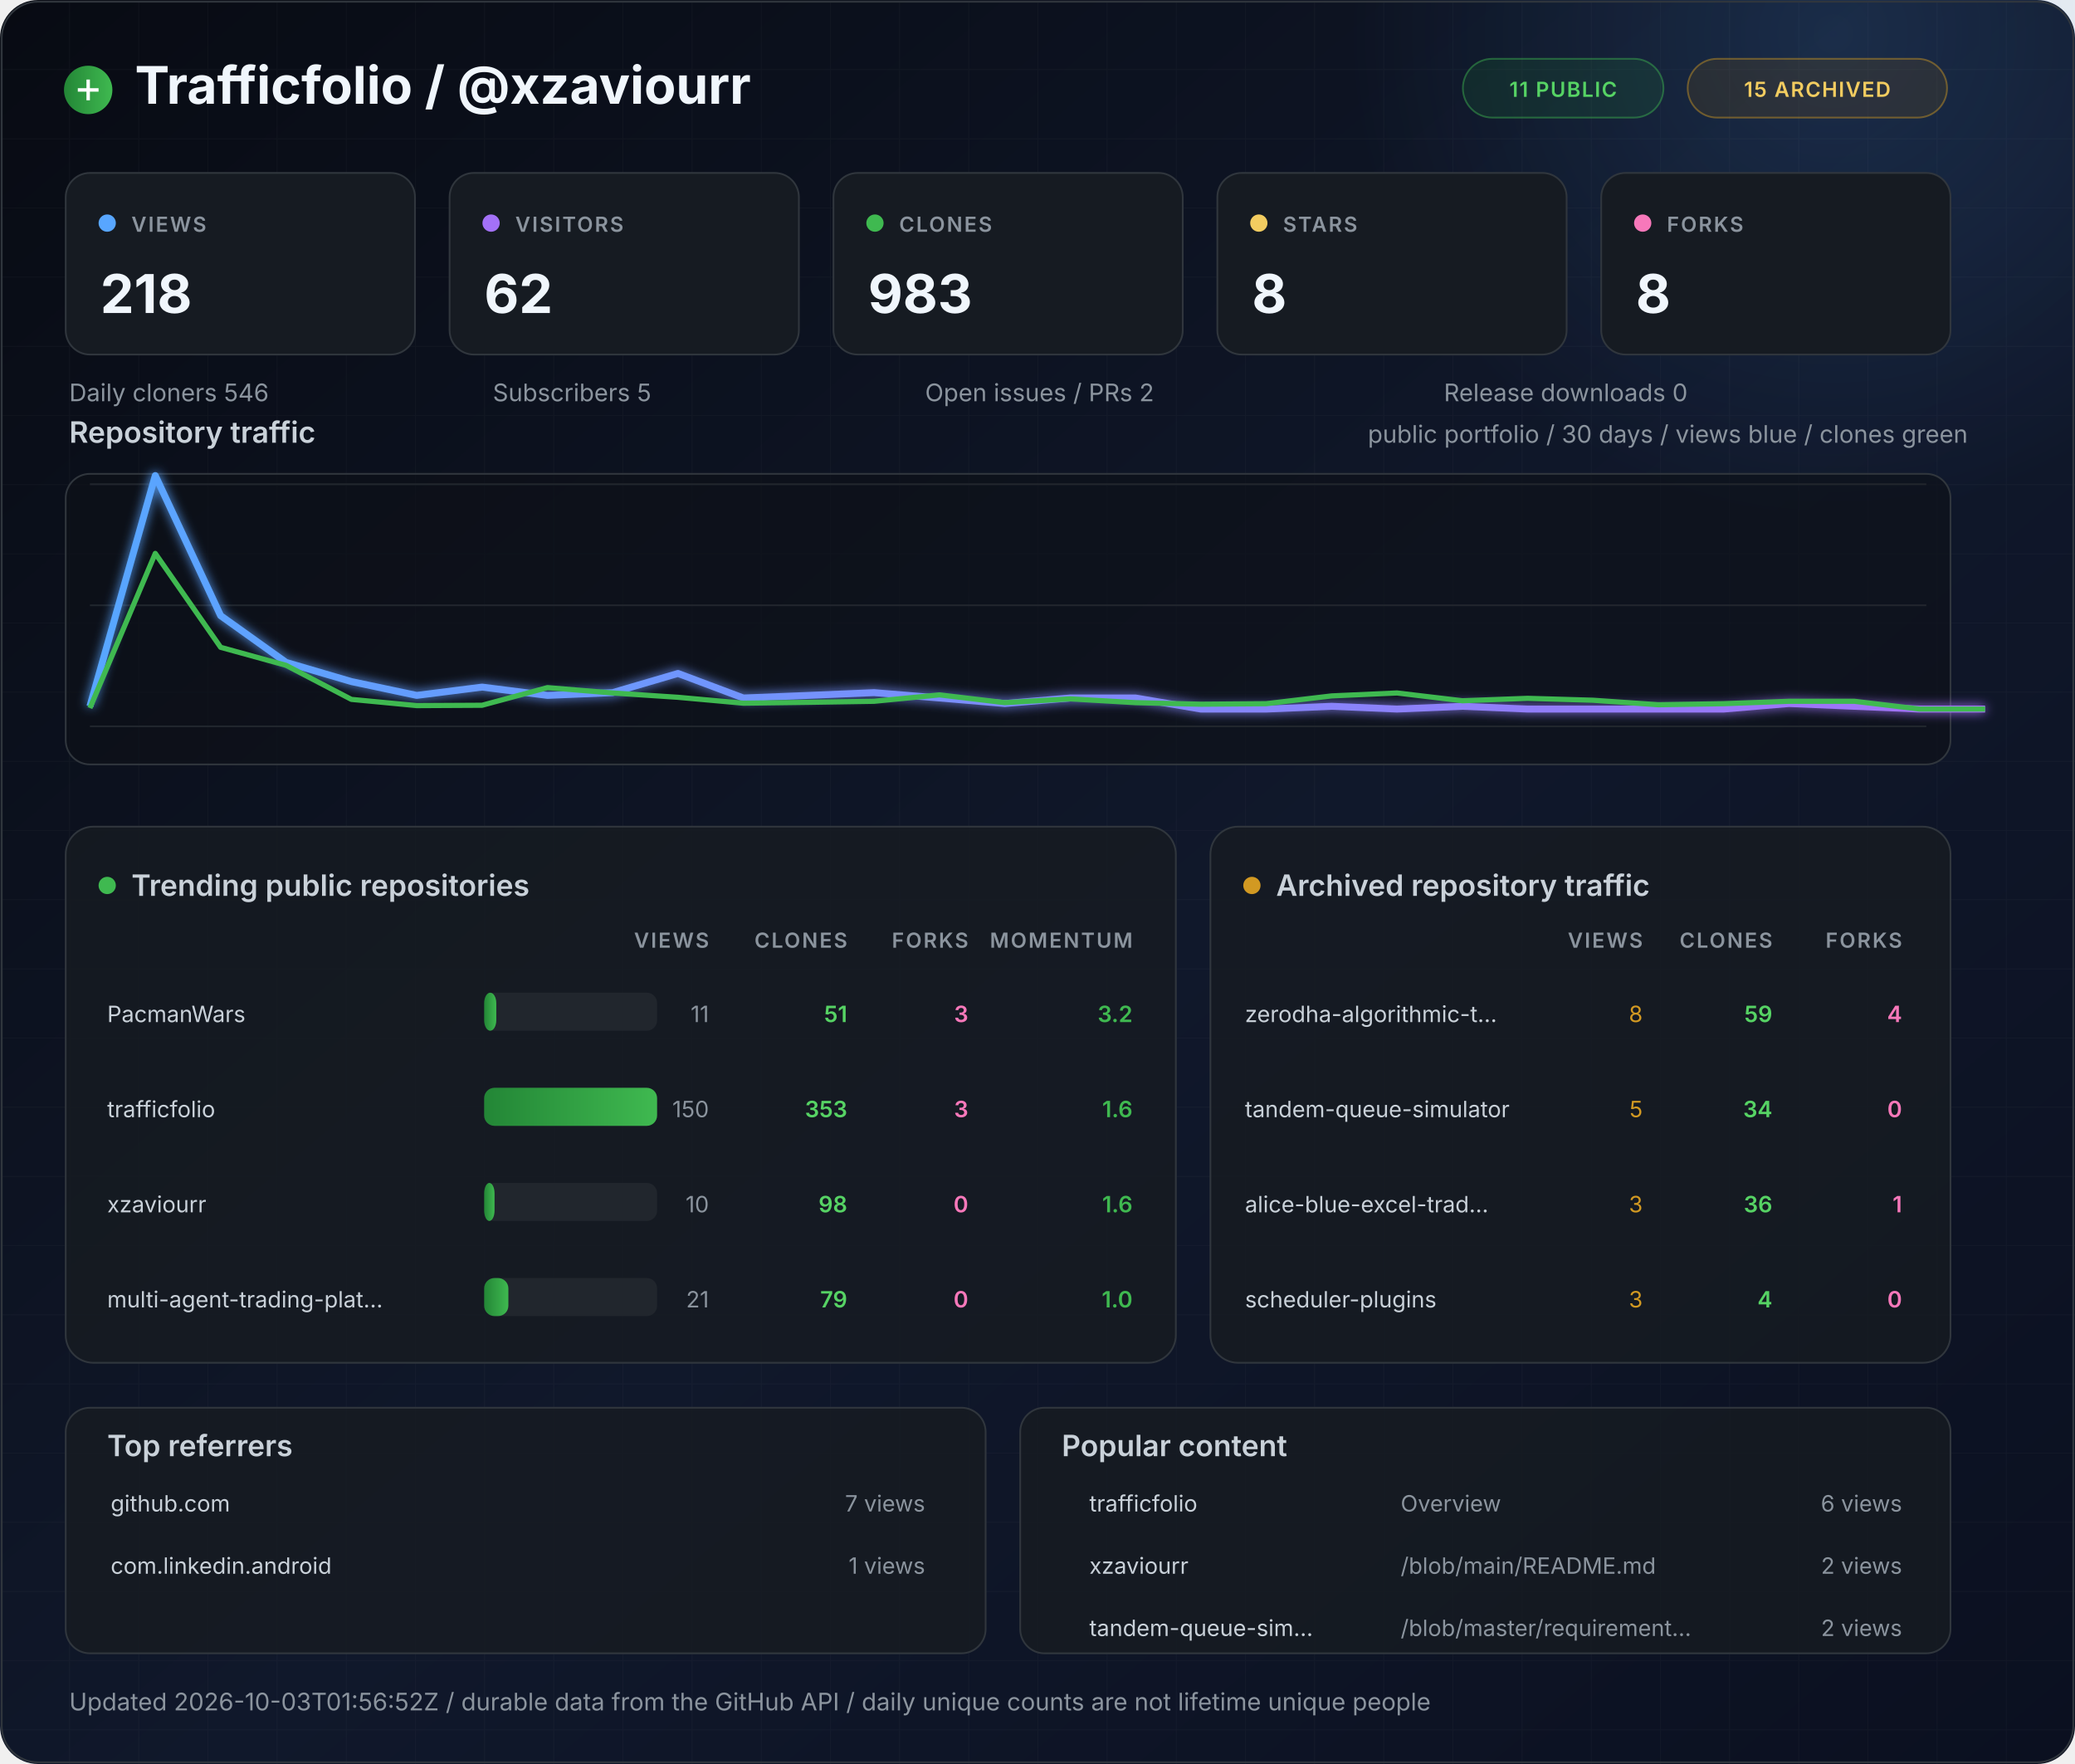
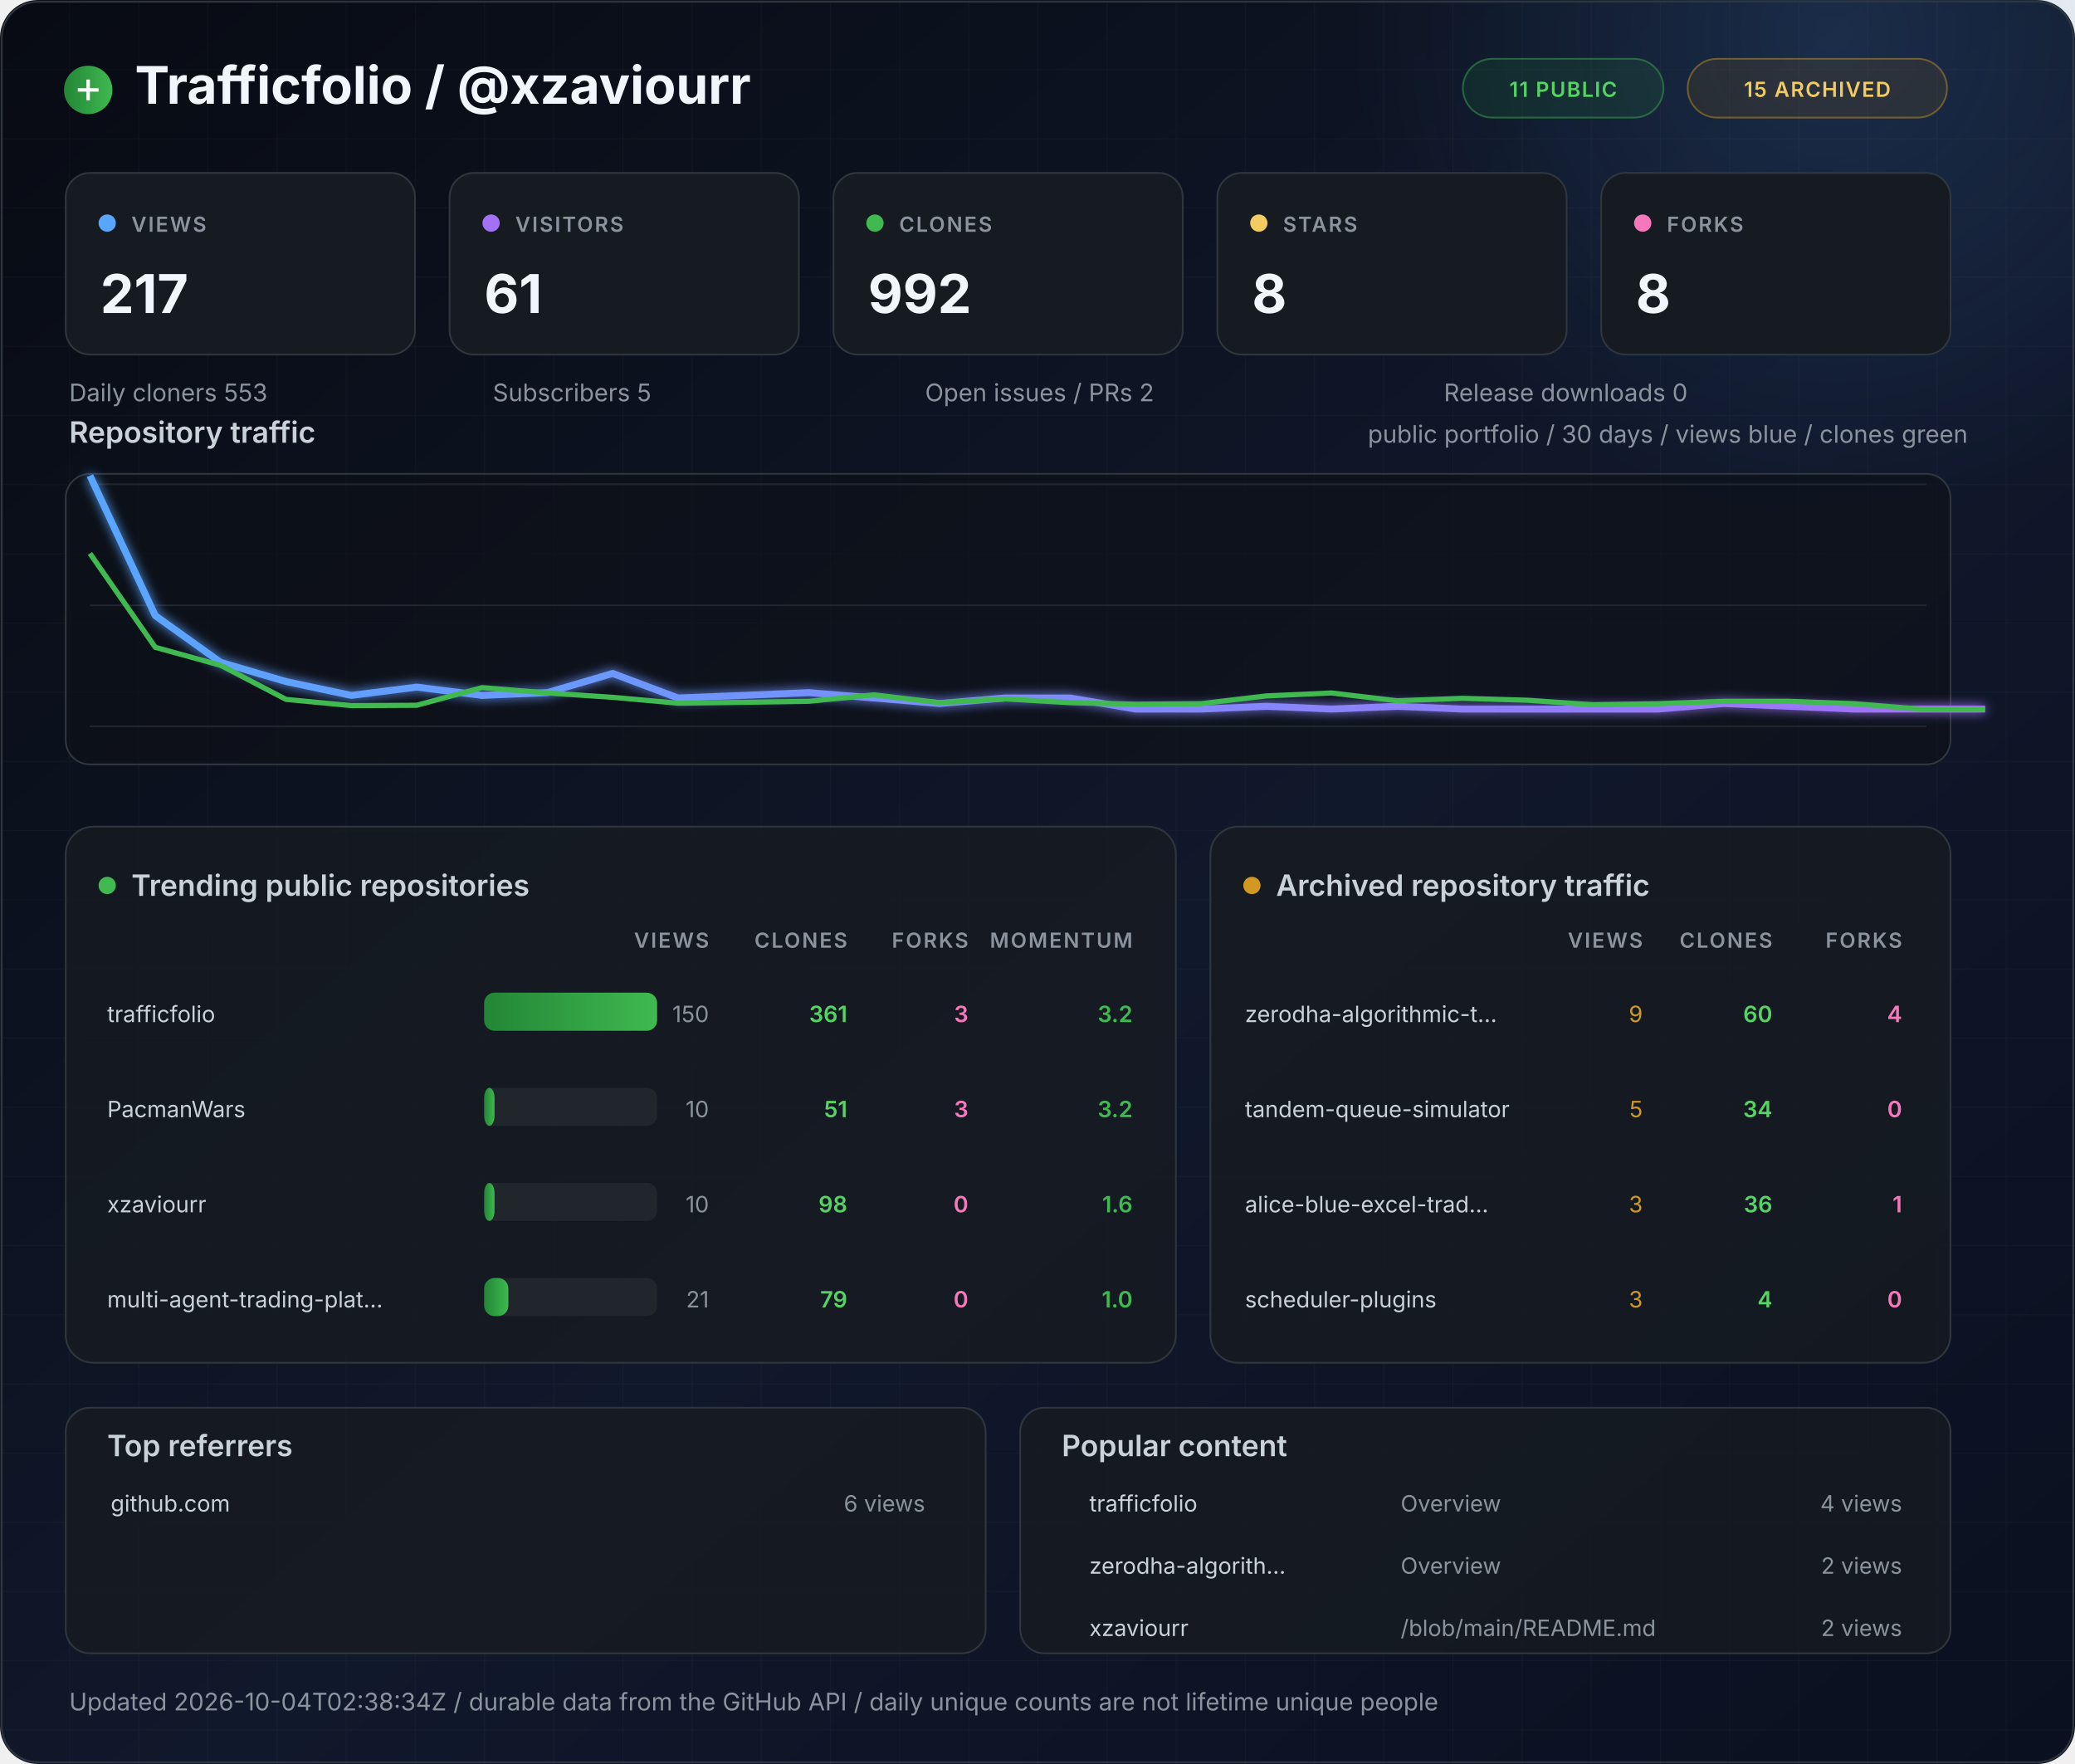
<svg xmlns="http://www.w3.org/2000/svg" width="1200" height="1020" viewBox="0 0 1200 1020" role="img" aria-label="Trafficfolio GitHub analytics dashboard for xzaviourr">
  <defs>
    <linearGradient id="bg" x1="0" y1="0" x2="1" y2="1">
      <stop stop-color="#080b13" />
      <stop offset=".55" stop-color="#10182b" />
      <stop offset="1" stop-color="#0b1020" />
    </linearGradient>
    <linearGradient id="line" x1="0" y1="0" x2="1" y2="0">
      <stop stop-color="#58a6ff" />
      <stop offset="1" stop-color="#a371f7" />
    </linearGradient>
    <linearGradient id="bar" x1="0" y1="0" x2="1" y2="0">
      <stop stop-color="#238636" />
      <stop offset="1" stop-color="#3fb950" />
    </linearGradient>
    <linearGradient id="archiveBar" x1="0" y1="0" x2="1" y2="0">
      <stop stop-color="#9e6a03" />
      <stop offset="1" stop-color="#f2cc60" />
    </linearGradient>
    <radialGradient id="ambient">
      <stop stop-color="#58a6ff" stop-opacity=".16" />
      <stop offset="1" stop-color="#58a6ff" stop-opacity="0" />
    </radialGradient>
    <pattern id="grid" width="40" height="40" patternUnits="userSpaceOnUse">
      <path d="M40 0H0V40" fill="none" stroke="#ffffff" stroke-opacity=".025" />
    </pattern>
    <filter id="glow">
      <feGaussianBlur stdDeviation="3" result="b" />
      <feMerge>
        <feMergeNode in="b" />
        <feMergeNode in="SourceGraphic" />
      </feMerge>
    </filter>
    <style>
    .title{font:750 30px -apple-system,BlinkMacSystemFont,"Segoe UI",sans-serif;fill:#f0f6fc}
    .subtitle{font:14px -apple-system,BlinkMacSystemFont,"Segoe UI",sans-serif;fill:#8b949e}
    .label{font:600 12px -apple-system,BlinkMacSystemFont,"Segoe UI",sans-serif;fill:#8b949e;letter-spacing:1px}
    .metric{font:700 31px -apple-system,BlinkMacSystemFont,"Segoe UI",sans-serif;fill:#f0f6fc}
    .section{font:600 17px -apple-system,BlinkMacSystemFont,"Segoe UI",sans-serif;fill:#c9d1d9}
    .repo,.value,.trend,.archive,.clone,.fork{font:13px -apple-system,BlinkMacSystemFont,"Segoe UI",sans-serif;fill:#c9d1d9}
    .value{fill:#8b949e} .trend{fill:#3fb950;font-weight:600} .archive{fill:#d29922}
    .clone{fill:#56d364;font-weight:600} .fork{fill:#f778ba;font-weight:600}
    .pill{font:600 12px -apple-system,BlinkMacSystemFont,"Segoe UI",sans-serif;letter-spacing:.7px}
  </style>
  </defs>
  <rect width="1200" height="1020" rx="22" fill="url(#bg)" />
  <rect width="1200" height="1020" rx="22" fill="url(#grid)" />
  <circle cx="1060" cy="20" r="280" fill="url(#ambient)" />
  <rect x="1" y="1" width="1198" height="1018" rx="21" fill="none" stroke="#30363d" />
  <circle cx="51" cy="52" r="14" fill="url(#bar)" />
  <path d="M45 52h12M51 46v12" stroke="#fff" stroke-width="2" />
  <text x="78" y="60" class="title">Trafficfolio / @xzaviourr</text>
  <rect x="846" y="34" width="116" height="34" rx="17" fill="#238636" fill-opacity=".16" stroke="#3fb950" stroke-opacity=".45" />
  <text x="904" y="56" text-anchor="middle" class="pill" fill="#56d364">11 PUBLIC</text>
  <rect x="976" y="34" width="150" height="34" rx="17" fill="#9e6a03" fill-opacity=".14" stroke="#d29922" stroke-opacity=".45" />
  <text x="1051" y="56" text-anchor="middle" class="pill" fill="#f2cc60">15 ARCHIVED</text>
  <rect x="38" y="100" width="202" height="105" rx="14" fill="#161b22" stroke="#30363d" />
  <circle cx="62" cy="129" r="5" fill="#58a6ff" />
  <text x="76" y="134" class="label">VIEWS</text>
-   <text x="58" y="181" class="metric">218</text>
+   <text x="58" y="181" class="metric">217</text>
  <rect x="260" y="100" width="202" height="105" rx="14" fill="#161b22" stroke="#30363d" />
  <circle cx="284" cy="129" r="5" fill="#a371f7" />
  <text x="298" y="134" class="label">VISITORS</text>
-   <text x="280" y="181" class="metric">62</text>
+   <text x="280" y="181" class="metric">61</text>
  <rect x="482" y="100" width="202" height="105" rx="14" fill="#161b22" stroke="#30363d" />
  <circle cx="506" cy="129" r="5" fill="#3fb950" />
  <text x="520" y="134" class="label">CLONES</text>
-   <text x="502" y="181" class="metric">983</text>
+   <text x="502" y="181" class="metric">992</text>
  <rect x="704" y="100" width="202" height="105" rx="14" fill="#161b22" stroke="#30363d" />
  <circle cx="728" cy="129" r="5" fill="#f2cc60" />
  <text x="742" y="134" class="label">STARS</text>
  <text x="724" y="181" class="metric">8</text>
  <rect x="926" y="100" width="202" height="105" rx="14" fill="#161b22" stroke="#30363d" />
  <circle cx="950" cy="129" r="5" fill="#f778ba" />
  <text x="964" y="134" class="label">FORKS</text>
  <text x="946" y="181" class="metric">8</text>
-   <text x="40" y="232" class="subtitle">Daily cloners 546</text>
+   <text x="40" y="232" class="subtitle">Daily cloners 553</text>
  <text x="285" y="232" class="subtitle">Subscribers 5</text>
  <text x="535" y="232" class="subtitle">Open issues / PRs 2</text>
  <text x="835" y="232" class="subtitle">Release downloads 0</text>
  <text x="40" y="256" class="section">Repository traffic</text>
  <text x="1138" y="256" text-anchor="end" class="subtitle">public portfolio / 30 days / views blue / clones green</text>
  <rect x="38" y="274" width="1090" height="168" rx="14" fill="#0d1117" fill-opacity=".62" stroke="#30363d" />
  <line x1="52" y1="420" x2="1114" y2="420" stroke="#21262d" />
  <line x1="52" y1="350" x2="1114" y2="350" stroke="#21262d" />
  <line x1="52" y1="280" x2="1114" y2="280" stroke="#21262d" />
-   <polyline points="52.0,408.4 89.8,275.0 127.6,356.0 165.4,383.0 203.2,394.1 241.0,402.1 278.8,397.3 316.6,402.1 354.3,400.5 392.1,389.4 429.9,403.6 467.7,402.1 505.5,400.5 543.3,403.6 581.1,406.8 618.9,403.6 656.7,403.6 694.5,410.0 732.3,410.0 770.1,408.4 807.9,410.0 845.7,408.4 883.4,410.0 921.2,410.0 959.0,410.0 996.8,410.0 1034.6,406.8 1072.4,408.4 1110.2,410.0 1148.0,410.0" fill="none" stroke="url(#line)" stroke-width="4" stroke-linejoin="round" filter="url(#glow)" />
-   <polyline points="52.0,409.4 89.8,320.0 127.6,374.3 165.4,384.7 203.2,404.4 241.0,408.0 278.8,407.8 316.6,397.6 354.3,400.7 392.1,403.2 429.9,406.6 467.7,406.1 505.5,405.5 543.3,401.8 581.1,406.3 618.9,404.1 656.7,406.3 694.5,407.2 732.3,406.9 770.1,402.4 807.9,400.7 845.7,405.2 883.4,403.8 921.2,404.9 959.0,407.5 996.8,406.9 1034.6,405.5 1072.4,405.5 1110.2,410.0 1148.0,410.0" fill="none" stroke="#3fb950" stroke-width="3" stroke-linejoin="round" />
+   <polyline points="52.0,275.0 89.8,356.0 127.6,383.0 165.4,394.1 203.2,402.1 241.0,397.3 278.8,402.1 316.6,400.5 354.3,389.4 392.1,403.6 429.9,402.1 467.7,400.5 505.5,403.6 543.3,406.8 581.1,403.6 618.9,403.6 656.7,410.0 694.5,410.0 732.3,408.4 770.1,410.0 807.9,408.4 845.7,410.0 883.4,410.0 921.2,410.0 959.0,410.0 996.8,406.8 1034.6,408.4 1072.4,410.0 1110.2,410.0 1148.0,410.0" fill="none" stroke="url(#line)" stroke-width="4" stroke-linejoin="round" filter="url(#glow)" />
+   <polyline points="52.0,320.0 89.8,374.3 127.6,384.7 165.4,404.4 203.2,408.0 241.0,407.8 278.8,397.6 316.6,400.7 354.3,403.2 392.1,406.6 429.9,406.1 467.7,405.5 505.5,401.8 543.3,406.3 581.1,404.1 618.9,406.3 656.7,407.2 694.5,406.9 732.3,402.4 770.1,400.7 807.9,405.2 845.7,403.8 883.4,404.9 921.2,407.5 959.0,406.9 996.8,405.5 1034.6,405.5 1072.4,406.9 1110.2,410.0 1148.0,410.0" fill="none" stroke="#3fb950" stroke-width="3" stroke-linejoin="round" />
  <rect x="38" y="478" width="642" height="310" rx="16" fill="#161b22" fill-opacity=".82" stroke="#30363d" />
  <circle cx="62" cy="512" r="5" fill="#3fb950" />
  <text x="76" y="518" class="section">Trending public repositories</text>
  <text x="410" y="548" text-anchor="end" class="label">VIEWS</text>
  <text x="490" y="548" text-anchor="end" class="label">CLONES</text>
  <text x="560" y="548" text-anchor="end" class="label">FORKS</text>
  <text x="655" y="548" text-anchor="end" class="label">MOMENTUM</text>
-   <text x="62" y="591" class="repo">PacmanWars</text>
+   <text x="62" y="591" class="repo">trafficfolio</text>
  <rect x="280" y="574" width="100" height="22" rx="6" fill="#21262d" />
-   <rect x="280" y="574" width="7" height="22" rx="6" fill="url(#bar)" />
-   <text x="410" y="591" text-anchor="end" class="value">11</text>
-   <text x="490" y="591" text-anchor="end" class="clone">51</text>
+   <rect x="280" y="574" width="100" height="22" rx="6" fill="url(#bar)" />
+   <text x="410" y="591" text-anchor="end" class="value">150</text>
+   <text x="490" y="591" text-anchor="end" class="clone">361</text>
  <text x="560" y="591" text-anchor="end" class="fork">3</text>
  <text x="655" y="591" text-anchor="end" class="trend">3.2</text>
-   <text x="62" y="646" class="repo">trafficfolio</text>
+   <text x="62" y="646" class="repo">PacmanWars</text>
  <rect x="280" y="629" width="100" height="22" rx="6" fill="#21262d" />
-   <rect x="280" y="629" width="100" height="22" rx="6" fill="url(#bar)" />
-   <text x="410" y="646" text-anchor="end" class="value">150</text>
-   <text x="490" y="646" text-anchor="end" class="clone">353</text>
+   <rect x="280" y="629" width="6" height="22" rx="6" fill="url(#bar)" />
+   <text x="410" y="646" text-anchor="end" class="value">10</text>
+   <text x="490" y="646" text-anchor="end" class="clone">51</text>
  <text x="560" y="646" text-anchor="end" class="fork">3</text>
-   <text x="655" y="646" text-anchor="end" class="trend">1.6</text>
+   <text x="655" y="646" text-anchor="end" class="trend">3.2</text>
  <text x="62" y="701" class="repo">xzaviourr</text>
  <rect x="280" y="684" width="100" height="22" rx="6" fill="#21262d" />
  <rect x="280" y="684" width="6" height="22" rx="6" fill="url(#bar)" />
  <text x="410" y="701" text-anchor="end" class="value">10</text>
  <text x="490" y="701" text-anchor="end" class="clone">98</text>
  <text x="560" y="701" text-anchor="end" class="fork">0</text>
  <text x="655" y="701" text-anchor="end" class="trend">1.6</text>
  <text x="62" y="756" class="repo">multi-agent-trading-plat...</text>
  <rect x="280" y="739" width="100" height="22" rx="6" fill="#21262d" />
  <rect x="280" y="739" width="14" height="22" rx="6" fill="url(#bar)" />
  <text x="410" y="756" text-anchor="end" class="value">21</text>
  <text x="490" y="756" text-anchor="end" class="clone">79</text>
  <text x="560" y="756" text-anchor="end" class="fork">0</text>
  <text x="655" y="756" text-anchor="end" class="trend">1.0</text>
  <rect x="700" y="478" width="428" height="310" rx="16" fill="#161b22" fill-opacity=".82" stroke="#30363d" />
  <circle cx="724" cy="512" r="5" fill="#d29922" />
  <text x="738" y="518" class="section">Archived repository traffic</text>
  <text x="950" y="548" text-anchor="end" class="label">VIEWS</text>
  <text x="1025" y="548" text-anchor="end" class="label">CLONES</text>
  <text x="1100" y="548" text-anchor="end" class="label">FORKS</text>
  <text x="720" y="591" class="repo">zerodha-algorithmic-t...</text>
-   <text x="950" y="591" text-anchor="end" class="archive">8</text>
-   <text x="1025" y="591" text-anchor="end" class="clone">59</text>
+   <text x="950" y="591" text-anchor="end" class="archive">9</text>
+   <text x="1025" y="591" text-anchor="end" class="clone">60</text>
  <text x="1100" y="591" text-anchor="end" class="fork">4</text>
  <text x="720" y="646" class="repo">tandem-queue-simulator</text>
  <text x="950" y="646" text-anchor="end" class="archive">5</text>
  <text x="1025" y="646" text-anchor="end" class="clone">34</text>
  <text x="1100" y="646" text-anchor="end" class="fork">0</text>
  <text x="720" y="701" class="repo">alice-blue-excel-trad...</text>
  <text x="950" y="701" text-anchor="end" class="archive">3</text>
  <text x="1025" y="701" text-anchor="end" class="clone">36</text>
  <text x="1100" y="701" text-anchor="end" class="fork">1</text>
  <text x="720" y="756" class="repo">scheduler-plugins</text>
  <text x="950" y="756" text-anchor="end" class="archive">3</text>
  <text x="1025" y="756" text-anchor="end" class="clone">4</text>
  <text x="1100" y="756" text-anchor="end" class="fork">0</text>
  <rect x="38" y="814" width="532" height="142" rx="14" fill="#161b22" fill-opacity=".82" stroke="#30363d" />
  <text x="62" y="842" class="section">Top referrers</text>
  <text x="64" y="874" class="repo">github.com</text>
-   <text x="535" y="874" text-anchor="end" class="value">7 views</text>
-   <text x="64" y="910" class="repo">com.linkedin.android</text>
-   <text x="535" y="910" text-anchor="end" class="value">1 views</text>
+   <text x="535" y="874" text-anchor="end" class="value">6 views</text>
  <rect x="590" y="814" width="538" height="142" rx="14" fill="#161b22" fill-opacity=".82" stroke="#30363d" />
  <text x="614" y="842" class="section">Popular content</text>
  <text x="630" y="874" class="repo">trafficfolio</text>
  <text x="810" y="874" class="value">Overview</text>
-   <text x="1100" y="874" text-anchor="end" class="value">6 views</text>
-   <text x="630" y="910" class="repo">xzaviourr</text>
-   <text x="810" y="910" class="value">/blob/main/README.md</text>
+   <text x="1100" y="874" text-anchor="end" class="value">4 views</text>
+   <text x="630" y="910" class="repo">zerodha-algorith...</text>
+   <text x="810" y="910" class="value">Overview</text>
  <text x="1100" y="910" text-anchor="end" class="value">2 views</text>
-   <text x="630" y="946" class="repo">tandem-queue-sim...</text>
-   <text x="810" y="946" class="value">/blob/master/requirement...</text>
+   <text x="630" y="946" class="repo">xzaviourr</text>
+   <text x="810" y="946" class="value">/blob/main/README.md</text>
  <text x="1100" y="946" text-anchor="end" class="value">2 views</text>
-   <text x="40" y="989" class="subtitle">Updated 2026-10-03T01:56:52Z / durable data from the GitHub API / daily unique counts are not lifetime unique people</text>
+   <text x="40" y="989" class="subtitle">Updated 2026-10-04T02:38:34Z / durable data from the GitHub API / daily unique counts are not lifetime unique people</text>
</svg>
